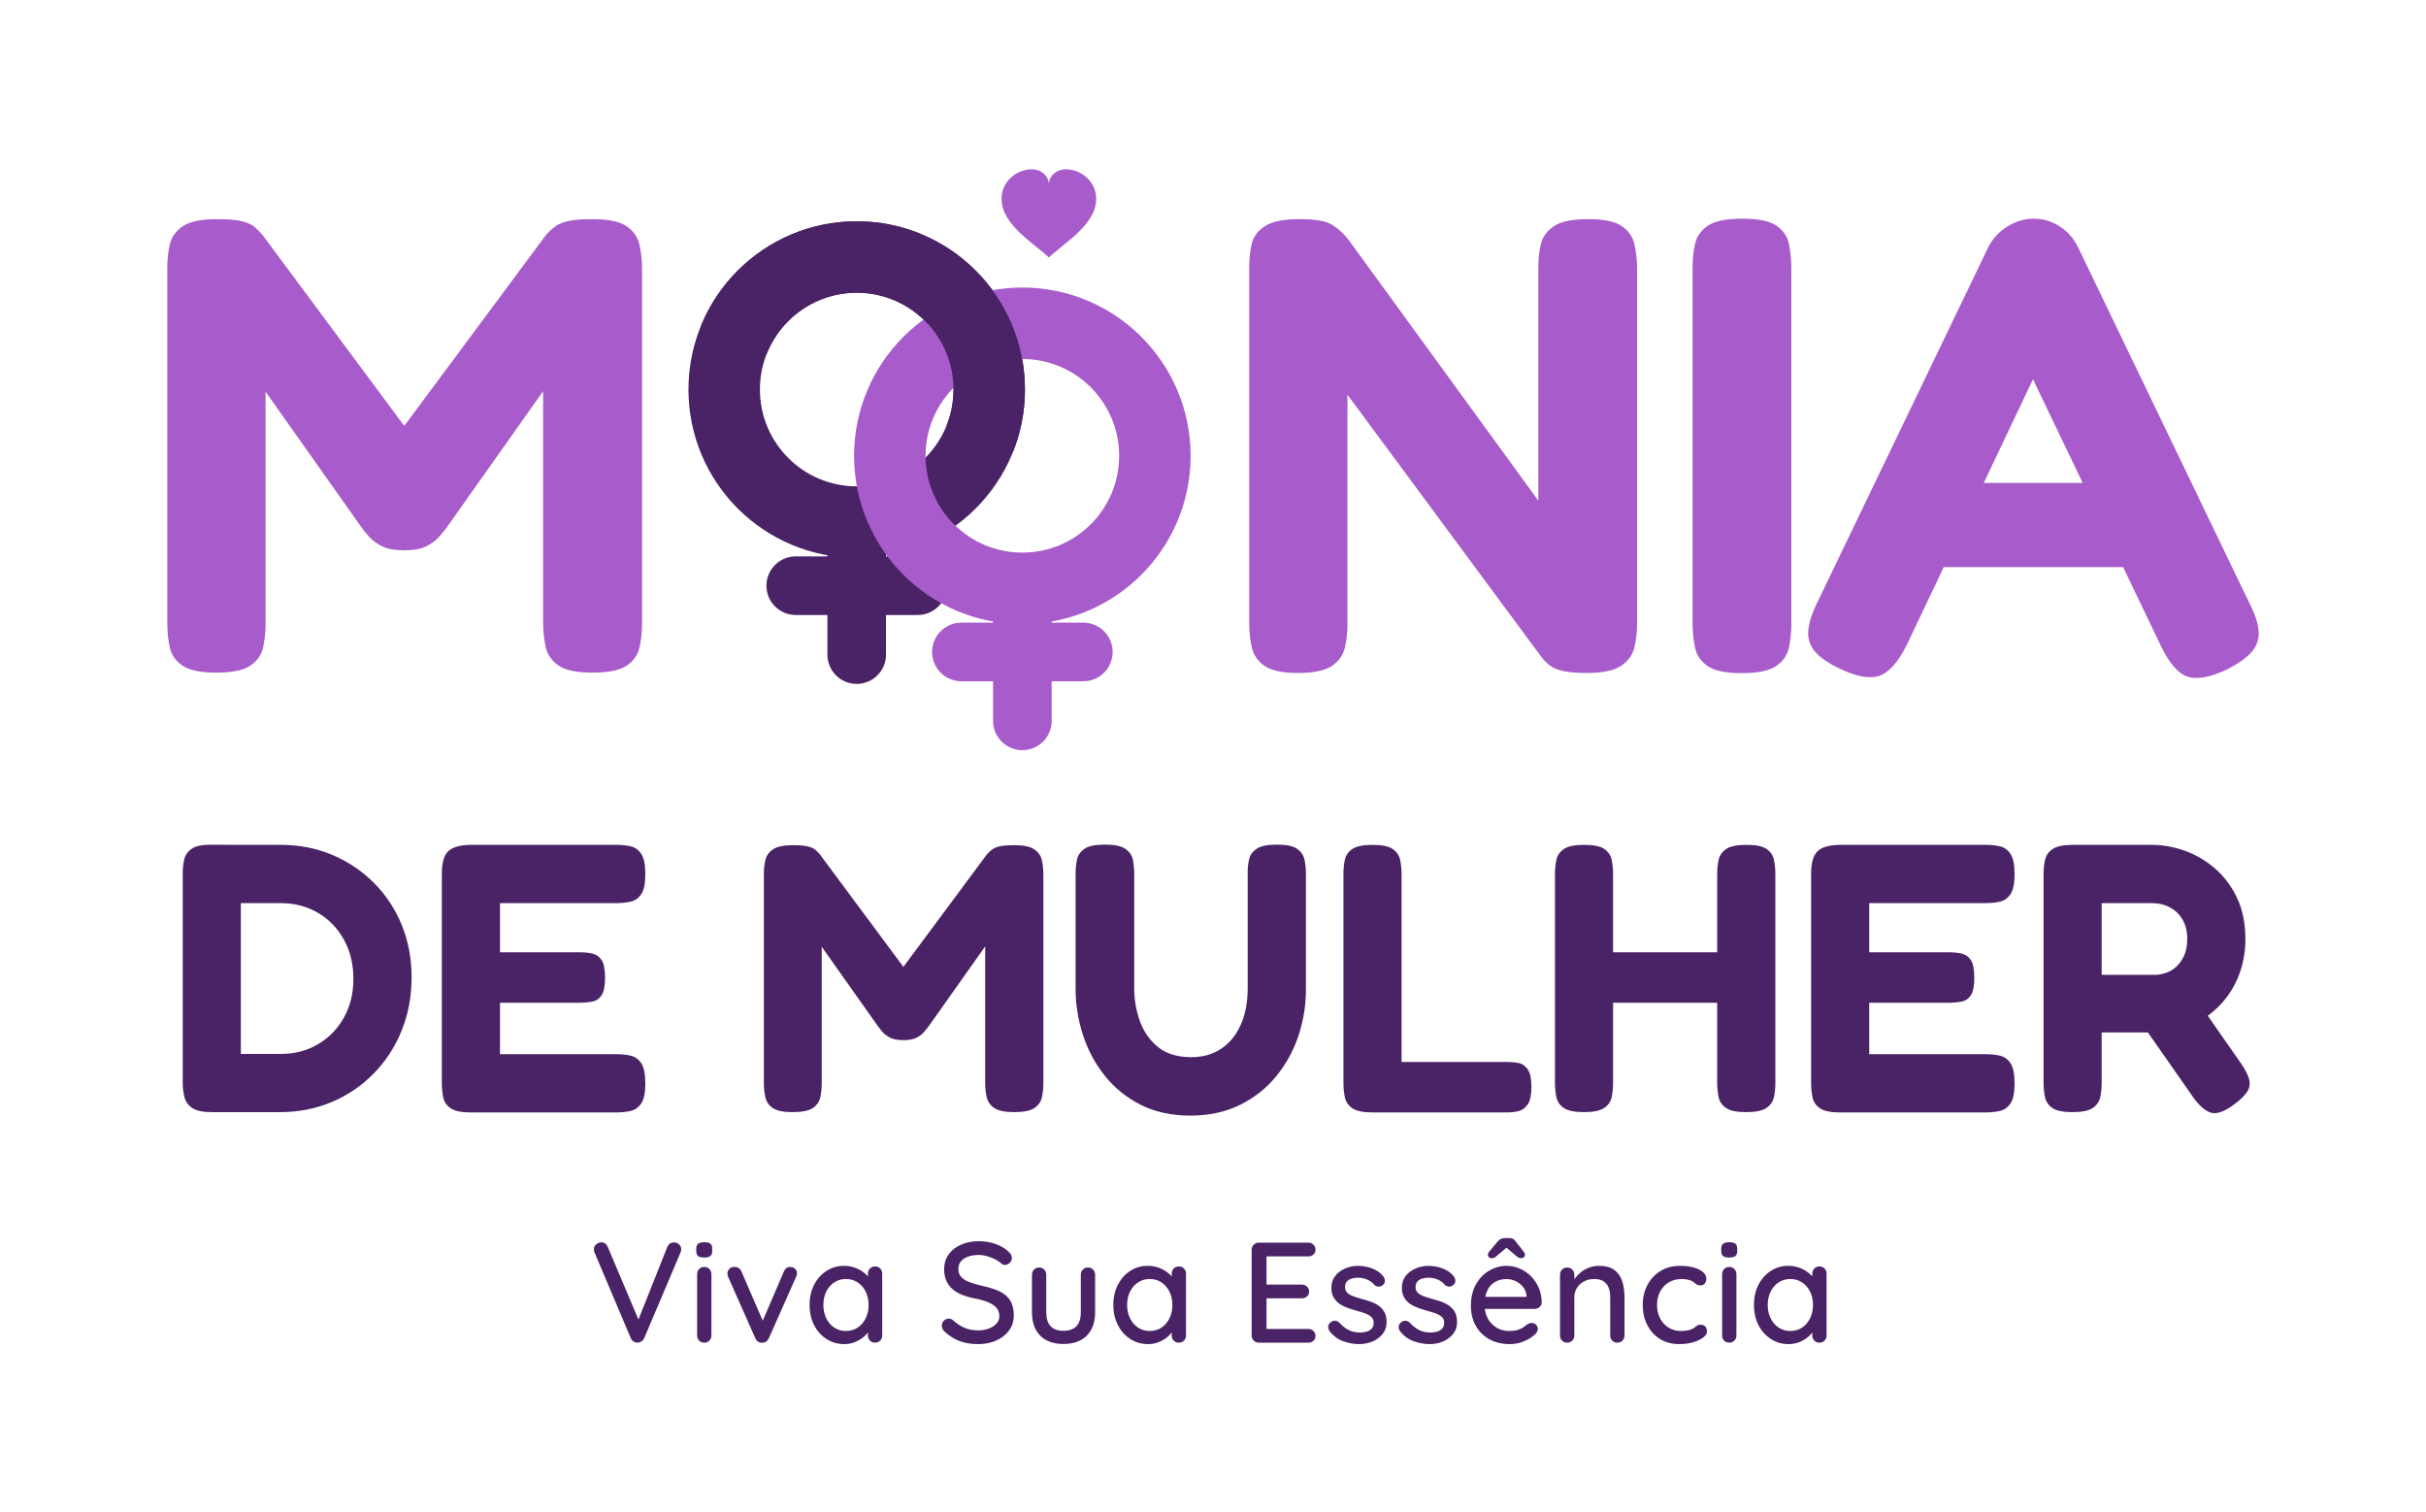
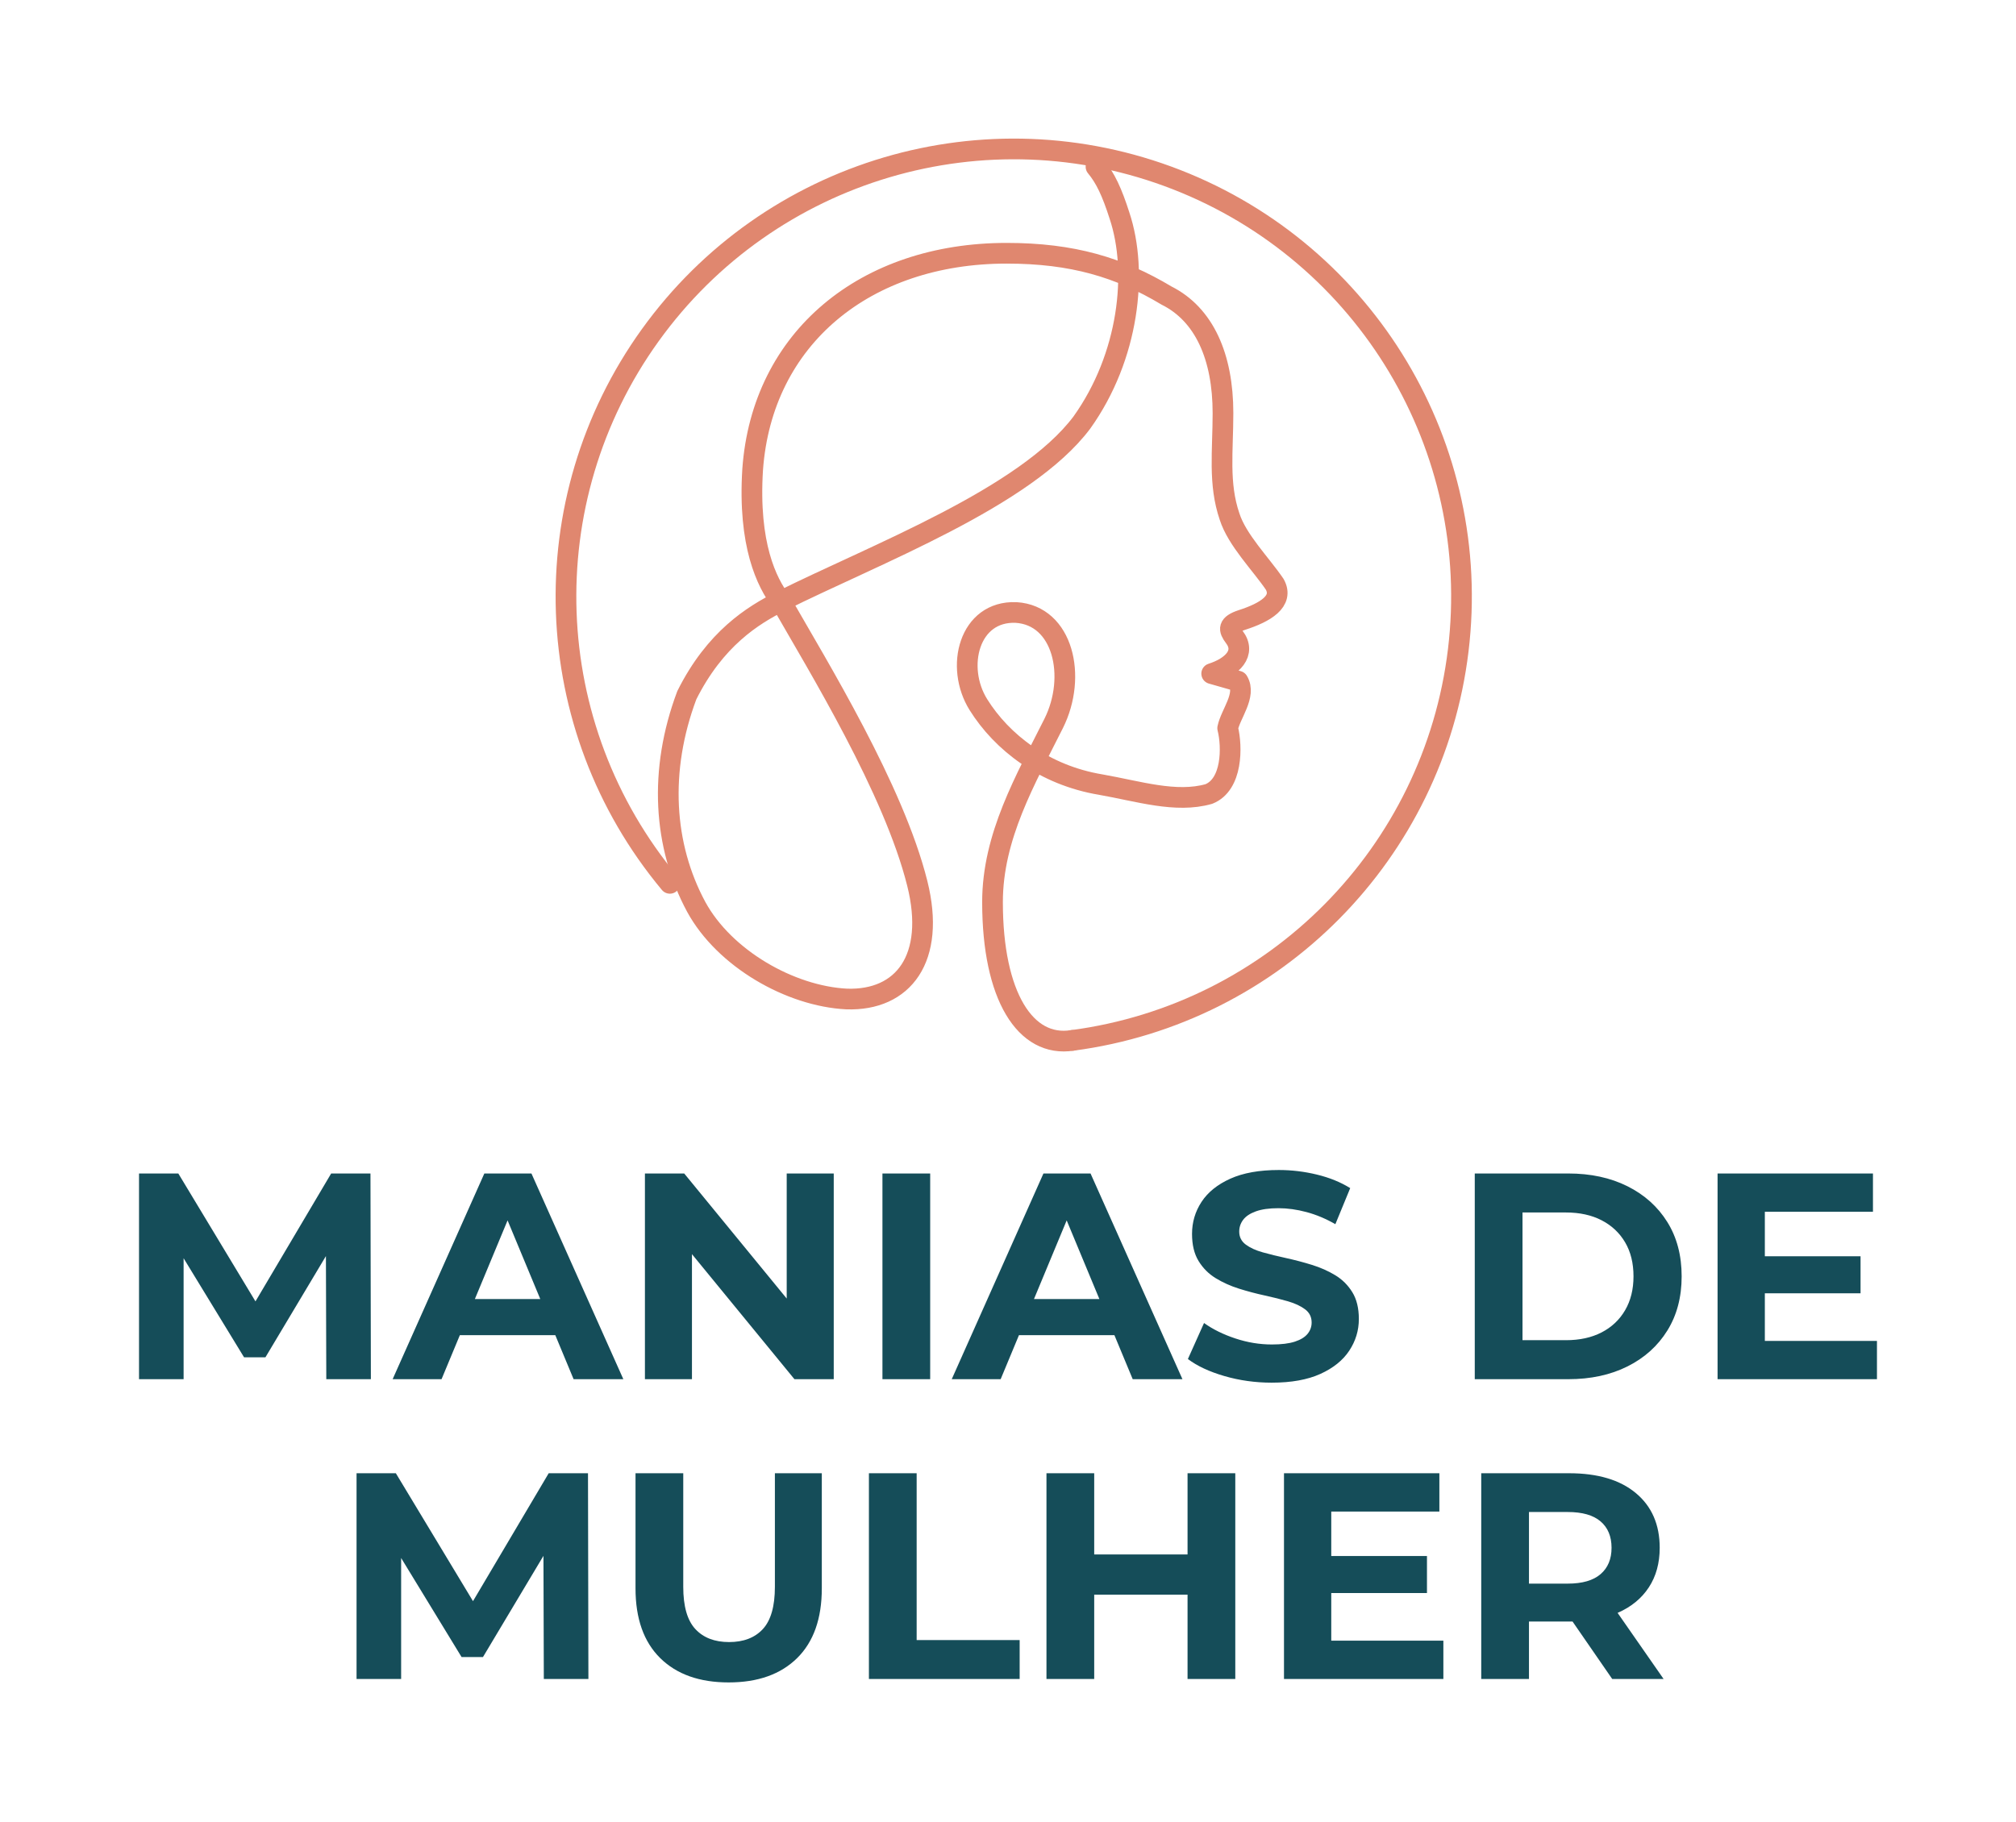
- <svg xmlns="http://www.w3.org/2000/svg" width="1000" height="622.96" viewBox="-32.37 -153.99 560.18 348.97">
-   <path fill="#A85BCB" d="M17.47 1.31Q12.19 1.31 9.81 -0.28Q7.42 -1.88 6.84 -4.5Q6.26 -7.12 6.26 -10.2V-92.17Q6.26 -95.02 6.84 -97.56Q7.42 -100.09 9.82 -101.74Q12.22 -103.39 17.77 -103.39Q21.64 -103.39 23.53 -102.9Q25.43 -102.41 26.36 -101.62Q27.3 -100.84 28.27 -99.71L62.06 -54.19H59.89L93.71 -99.75Q94.99 -101.17 96.15 -101.92Q97.31 -102.67 99.22 -103.03Q101.14 -103.39 104.51 -103.39Q109.95 -103.39 112.33 -101.74Q114.71 -100.09 115.29 -97.46Q115.88 -94.84 115.88 -91.88V-9.9Q115.88 -7.09 115.29 -4.48Q114.71 -1.88 112.31 -0.28Q109.91 1.31 104.36 1.31Q98.96 1.31 96.58 -0.34Q94.2 -1.99 93.62 -4.67Q93.04 -7.35 93.04 -10.2V-63.67L70.65 -32.02Q70.09 -31.31 69.04 -30.07Q67.99 -28.84 66.11 -27.88Q64.24 -26.93 60.97 -26.93Q57.71 -26.93 55.82 -27.88Q53.92 -28.84 52.89 -30.02Q51.86 -31.2 51.19 -32.1L28.95 -63.56V-9.9Q28.95 -7.09 28.37 -4.48Q27.79 -1.88 25.41 -0.28Q23.02 1.31 17.47 1.31Z" />
-   <circle cx="165.45" cy="-64.05" r="30.6" fill="none" stroke="#4A2366" stroke-width="16.5" />
-   <path d="M165.45,-33.45 V-2.85 M151.37,-18.76 H179.53" stroke="#4A2366" stroke-width="13.53" stroke-linecap="round" fill="none" />
-   <circle cx="203.7" cy="-48.75" r="30.6" fill="none" stroke="#A85BCB" stroke-width="16.5" />
-   <path d="M203.7,-18.15 V12.45 M189.62,-3.46 H217.78" stroke="#A85BCB" stroke-width="13.53" stroke-linecap="round" fill="none" />
-   <defs>
-     <clipPath id="c12">
-       <polygon points="51.8,-109.51 317.35,-3.29 362.8,-116.94 97.26,-223.15" />
-     </clipPath>
-   </defs>
-   <circle cx="165.45" cy="-64.05" r="30.6" fill="none" stroke="#4A2366" stroke-width="16.5" clip-path="url(#c12)" />
-   <path fill="#A85BCB" transform="translate(209.82,-104.43) scale(10.4)" d="M0,0.95 C-0.35,0.62 -1.05,0.22 -1.05,-0.35 C-1.05,-0.8 -0.62,-1.05 -0.3,-1.0 C-0.12,-0.97 0,-0.82 0,-0.68 C0,-0.82 0.12,-0.97 0.3,-1.0 C0.62,-1.05 1.05,-0.8 1.05,-0.35 C1.05,0.22 0.35,0.62 0,0.95Z" />
-   <path fill="#A85BCB" d="M267.26 1.39Q261.97 1.39 259.61 -0.26Q257.25 -1.91 256.67 -4.54Q256.09 -7.16 256.09 -10.12V-92.51Q256.09 -95.33 256.69 -97.78Q257.29 -100.24 259.76 -101.81Q262.24 -103.39 267.67 -103.39Q273.19 -103.39 275.25 -102.09Q277.31 -100.8 279.04 -98.59L322.84 -38.4V-92.51Q322.84 -95.33 323.47 -97.78Q324.11 -100.24 326.51 -101.81Q328.91 -103.39 334.35 -103.39Q339.86 -103.39 342.19 -101.74Q344.51 -100.09 345.07 -97.46Q345.64 -94.84 345.64 -91.88V-9.97Q345.64 -7.12 345.02 -4.52Q344.4 -1.91 341.96 -0.26Q339.52 1.39 333.97 1.39Q329.77 1.39 327.51 0.66Q325.24 -0.07 323.59 -2.25L278.77 -62.85V-9.97Q278.77 -7.12 278.19 -4.52Q277.61 -1.91 275.21 -0.26Q272.81 1.39 267.26 1.39ZM369.79 1.43Q364.31 1.43 361.93 -0.21Q359.55 -1.84 359.01 -4.52Q358.46 -7.2 358.46 -10.09V-92.14Q358.46 -95.02 359.02 -97.63Q359.59 -100.24 361.97 -101.87Q364.35 -103.5 369.94 -103.5Q375.52 -103.5 377.85 -101.87Q380.18 -100.24 380.72 -97.63Q381.26 -95.02 381.26 -91.99V-9.94Q381.26 -7.05 380.7 -4.44Q380.14 -1.84 377.76 -0.21Q375.38 1.43 369.79 1.43ZM487.16 -14.47Q489.04 -10.76 489.17 -8.12Q489.3 -5.47 487.56 -3.47Q485.81 -1.46 481.95 0.53Q475.95 3.38 472.67 2.21Q469.39 1.05 466.54 -4.99L437.06 -66.41L407.85 -4.95Q404.89 0.9 401.61 2.04Q398.32 3.19 392.4 0.38Q388.54 -1.46 386.76 -3.51Q384.98 -5.55 385.16 -8.29Q385.35 -11.03 387.26 -14.89L426.71 -96.86Q428.21 -99.86 431.14 -101.68Q434.06 -103.5 437.21 -103.5Q439.46 -103.5 441.39 -102.69Q443.32 -101.89 444.94 -100.39Q446.55 -98.89 447.56 -96.71ZM411.86 -23.06 421.16 -42.49H453.15L462.41 -23.06Z" />
-   <path fill="#4A2366" d="M16.49 102.79Q13.44 102.79 12.04 101.85Q10.63 100.9 10.23 99.35Q9.82 97.8 9.82 96.02V47.68Q9.82 46.01 10.16 44.47Q10.5 42.94 11.91 41.97Q13.33 40.99 16.57 41.06L32.49 41.08Q38.85 41.08 44.34 43.39Q49.82 45.7 53.95 49.83Q58.08 53.96 60.38 59.54Q62.67 65.13 62.67 71.62Q62.67 78.29 60.37 83.97Q58.06 89.66 53.93 93.87Q49.8 98.09 44.27 100.44Q38.74 102.79 32.23 102.79ZM23.24 89.35H32.49Q37.28 89.35 41.08 87.1Q44.88 84.84 47.05 80.94Q49.23 77.03 49.23 71.99Q49.23 66.94 47.05 62.99Q44.88 59.03 41.07 56.78Q37.26 54.53 32.4 54.53H23.24ZM76.32 102.86Q73.1 102.86 71.69 101.9Q70.29 100.94 69.97 99.36Q69.65 97.78 69.65 96.08V47.77Q69.65 43.95 71.16 42.52Q72.68 41.08 76.58 41.08H109.97Q111.73 41.08 113.24 41.41Q114.74 41.75 115.69 43.15Q116.64 44.55 116.64 47.86Q116.64 51.09 115.68 52.49Q114.72 53.89 113.18 54.21Q111.65 54.53 109.88 54.53H83.08V65.88H101.31Q103.08 65.88 104.42 66.18Q105.75 66.47 106.55 67.68Q107.34 68.88 107.34 71.8Q107.34 74.56 106.55 75.79Q105.75 77.03 104.34 77.28Q102.93 77.54 101.14 77.54H83.08V89.41H109.97Q111.73 89.41 113.24 89.75Q114.74 90.08 115.69 91.48Q116.64 92.88 116.64 96.17Q116.64 99.39 115.68 100.8Q114.72 102.2 113.18 102.53Q111.65 102.86 109.88 102.86ZM150.62 102.79Q147.5 102.79 146.1 101.86Q144.7 100.92 144.36 99.37Q144.01 97.83 144.01 96.02V47.75Q144.01 46.07 144.36 44.58Q144.7 43.09 146.11 42.12Q147.52 41.15 150.79 41.15Q153.07 41.15 154.18 41.44Q155.3 41.72 155.85 42.19Q156.4 42.65 156.97 43.31L176.87 70.12H175.59L195.5 43.29Q196.25 42.45 196.94 42.01Q197.62 41.57 198.75 41.36Q199.87 41.15 201.86 41.15Q205.06 41.15 206.47 42.12Q207.87 43.09 208.21 44.64Q208.55 46.18 208.55 47.93V96.19Q208.55 97.85 208.21 99.38Q207.87 100.92 206.45 101.86Q205.04 102.79 201.77 102.79Q198.59 102.79 197.19 101.82Q195.79 100.85 195.45 99.27Q195.11 97.69 195.11 96.02V64.53L181.92 83.17Q181.59 83.59 180.97 84.31Q180.36 85.04 179.25 85.61Q178.15 86.17 176.23 86.17Q174.31 86.17 173.19 85.61Q172.08 85.04 171.47 84.35Q170.86 83.65 170.47 83.12L157.37 64.6V96.19Q157.37 97.85 157.03 99.38Q156.69 100.92 155.29 101.86Q153.88 102.79 150.62 102.79ZM242.44 103.59Q236 103.59 231.06 101.11Q226.13 98.62 222.76 94.42Q219.39 90.21 217.69 84.97Q215.99 79.72 215.99 74.2V47.77Q215.99 46.01 216.32 44.47Q216.65 42.94 218.06 41.98Q219.46 41.02 222.75 41.02Q226.06 41.02 227.46 41.98Q228.86 42.94 229.2 44.47Q229.53 46.01 229.53 47.86V74.2Q229.53 78.11 230.82 81.74Q232.11 85.37 235 87.74Q237.89 90.1 242.71 90.1Q246.73 90.1 249.64 88.13Q252.56 86.17 254.15 82.57Q255.73 78.97 255.73 74.11V47.31Q255.73 45.65 256.1 44.25Q256.46 42.85 257.88 41.93Q259.29 41.02 262.51 41.02Q265.8 41.02 267.17 42.01Q268.54 43 268.86 44.54Q269.18 46.07 269.18 47.86V74.38Q269.18 79.96 267.45 85.16Q265.71 90.36 262.3 94.53Q258.89 98.69 253.91 101.14Q248.93 103.59 242.44 103.59ZM284.57 102.86Q281.32 102.86 279.91 101.9Q278.5 100.94 278.17 99.37Q277.84 97.8 277.84 96.1V47.8Q277.84 46.07 278.16 44.54Q278.48 43 279.88 42.04Q281.28 41.08 284.57 41.08Q287.86 41.08 289.23 42.04Q290.6 43 290.93 44.54Q291.26 46.07 291.26 47.84V91.2H315.48Q316.98 91.2 318.29 91.46Q319.59 91.71 320.42 92.95Q321.24 94.18 321.24 97.01Q321.24 99.77 320.39 101.02Q319.54 102.26 318.25 102.56Q316.96 102.86 315.46 102.86ZM370.81 102.79Q367.59 102.79 366.19 101.83Q364.78 100.87 364.46 99.29Q364.14 97.72 364.14 96.02V47.77Q364.14 46.07 364.47 44.54Q364.81 43 366.21 42.04Q367.61 41.08 370.9 41.08Q374.19 41.08 375.56 42.04Q376.93 43 377.25 44.54Q377.57 46.07 377.57 47.86V96.1Q377.57 97.8 377.24 99.34Q376.91 100.87 375.5 101.83Q374.1 102.79 370.81 102.79ZM333.34 102.79Q330.12 102.79 328.72 101.83Q327.32 100.87 327 99.29Q326.68 97.72 326.68 96.02V47.77Q326.68 46.07 327.01 44.54Q327.34 43 328.74 42.04Q330.14 41.08 333.43 41.08Q336.72 41.08 338.09 42.04Q339.46 43 339.78 44.54Q340.1 46.07 340.1 47.86V96.1Q340.1 97.8 339.77 99.34Q339.44 100.87 338.04 101.83Q336.63 102.79 333.34 102.79ZM337.96 77.54V65.88H365.56L365.53 77.54ZM392.49 102.86Q389.27 102.86 387.87 101.9Q386.47 100.94 386.15 99.36Q385.83 97.78 385.83 96.08V47.77Q385.83 43.95 387.34 42.52Q388.85 41.08 392.76 41.08H426.14Q427.91 41.08 429.41 41.41Q430.91 41.75 431.86 43.15Q432.81 44.55 432.81 47.86Q432.81 51.09 431.85 52.49Q430.89 53.89 429.35 54.21Q427.82 54.53 426.05 54.53H399.25V65.88H417.49Q419.25 65.88 420.59 66.18Q421.92 66.47 422.72 67.68Q423.51 68.88 423.51 71.8Q423.51 74.56 422.72 75.79Q421.92 77.03 420.51 77.28Q419.1 77.54 417.31 77.54H399.25V89.41H426.14Q427.91 89.41 429.41 89.75Q430.91 90.08 431.86 91.48Q432.81 92.88 432.81 96.17Q432.81 99.39 431.85 100.8Q430.89 102.2 429.35 102.53Q427.82 102.86 426.05 102.86ZM446.17 102.79Q442.94 102.79 441.54 101.83Q440.14 100.87 439.82 99.29Q439.5 97.72 439.5 96.02V47.75Q439.5 46.07 439.84 44.55Q440.18 43.03 441.59 42.05Q442.99 41.08 446.26 41.08H464.58Q468.27 41.08 472.06 42.42Q475.84 43.75 479.02 46.47Q482.2 49.19 484.15 53.26Q486.11 57.33 486.11 62.88Q486.11 66.61 484.99 70.07Q483.88 73.54 481.66 76.42Q479.44 79.3 476.2 81.39Q472.95 83.48 468.67 84.4H452.92V96.1Q452.92 97.8 452.59 99.34Q452.26 100.87 450.86 101.83Q449.46 102.79 446.17 102.79ZM483.46 101.05Q480.19 103.46 478.24 102.94Q476.28 102.42 474.14 99.48L458.6 77.23L473.74 75.26L485.12 91.58Q486.59 93.74 486.98 95.24Q487.37 96.74 486.53 98.07Q485.69 99.39 483.46 101.05ZM452.92 71.09H465.24Q466.44 71.09 467.76 70.64Q469.09 70.18 470.18 69.18Q471.27 68.17 471.98 66.61Q472.68 65.04 472.68 62.79Q472.68 60.27 471.64 58.42Q470.59 56.56 468.73 55.55Q466.88 54.53 464.41 54.53H452.92Z" />
-   <path fill="#4A2366" d="M123.23 132.87Q123.93 132.87 124.43 133.32Q124.93 133.77 124.93 134.46Q124.93 134.81 124.76 135.21L116.39 154.95Q116.14 155.49 115.69 155.76Q115.24 156.02 114.77 156.02Q114.33 156 113.91 155.73Q113.49 155.47 113.28 154.97L104.92 135.21Q104.84 135.04 104.81 134.86Q104.77 134.67 104.77 134.49Q104.77 133.71 105.34 133.28Q105.91 132.85 106.44 132.85Q107.5 132.85 107.98 133.94L115.55 151.86L114.58 151.87L121.71 133.92Q122.19 132.87 123.23 132.87ZM131.9 154.35Q131.9 155.06 131.43 155.54Q130.96 156.02 130.25 156.02Q129.53 156.02 129.06 155.54Q128.6 155.06 128.6 154.35V140.21Q128.6 139.5 129.07 139.01Q129.54 138.53 130.25 138.53Q130.96 138.53 131.43 139.01Q131.9 139.5 131.9 140.21ZM130.22 136.36Q129.25 136.36 128.82 136.02Q128.4 135.67 128.4 134.86V134.32Q128.4 133.49 128.86 133.16Q129.33 132.82 130.25 132.82Q131.24 132.82 131.66 133.17Q132.09 133.52 132.09 134.32V134.86Q132.09 135.69 131.64 136.03Q131.19 136.36 130.22 136.36ZM137.22 138.52Q137.73 138.52 138.18 138.78Q138.62 139.04 138.83 139.56L144 151.53L143.37 151.84L148.63 139.59Q149.09 138.49 150.12 138.54Q150.78 138.54 151.22 138.96Q151.66 139.37 151.66 140.01Q151.66 140.22 151.59 140.44Q151.52 140.66 151.44 140.85L145.17 154.97Q144.73 155.97 143.75 156.02Q143.23 156.1 142.75 155.82Q142.27 155.54 142.03 154.97L135.78 140.86Q135.72 140.72 135.66 140.5Q135.59 140.28 135.59 139.99Q135.59 139.48 136.03 139Q136.46 138.52 137.22 138.52ZM169.69 138.42Q170.41 138.42 170.88 138.89Q171.34 139.36 171.34 140.09V154.35Q171.34 155.06 170.87 155.54Q170.4 156.02 169.69 156.02Q168.97 156.02 168.51 155.54Q168.04 155.06 168.04 154.35V151.96L168.72 152.08Q168.72 152.66 168.24 153.39Q167.76 154.12 166.94 154.79Q166.11 155.46 164.99 155.91Q163.88 156.35 162.57 156.35Q160.31 156.35 158.49 155.18Q156.67 154.02 155.62 151.98Q154.57 149.93 154.57 147.31Q154.57 144.65 155.63 142.62Q156.68 140.59 158.48 139.44Q160.27 138.28 162.47 138.28Q163.89 138.28 165.1 138.73Q166.3 139.18 167.19 139.91Q168.08 140.64 168.57 141.45Q169.06 142.27 169.06 142.98L168.04 143.09V140.09Q168.04 139.38 168.51 138.9Q168.97 138.42 169.69 138.42ZM162.96 153.32Q164.51 153.32 165.69 152.53Q166.87 151.74 167.53 150.37Q168.2 149.01 168.2 147.31Q168.2 145.61 167.53 144.25Q166.87 142.9 165.69 142.11Q164.51 141.32 162.96 141.32Q161.44 141.32 160.26 142.1Q159.08 142.88 158.41 144.23Q157.75 145.59 157.75 147.31Q157.75 149.01 158.41 150.37Q159.07 151.74 160.25 152.53Q161.43 153.32 162.96 153.32ZM193.58 156.35Q191.2 156.36 189.35 155.7Q187.5 155.05 185.81 153.53Q185.48 153.24 185.29 152.87Q185.1 152.49 185.1 152.09Q185.1 151.46 185.56 150.96Q186.03 150.47 186.71 150.47Q187.26 150.47 187.69 150.84Q188.97 151.99 190.33 152.58Q191.7 153.18 193.54 153.18Q194.88 153.18 195.98 152.75Q197.07 152.33 197.73 151.6Q198.39 150.87 198.39 149.91Q198.39 148.75 197.72 147.97Q197.05 147.19 195.78 146.67Q194.52 146.15 192.72 145.81Q191.08 145.49 189.77 144.96Q188.45 144.43 187.53 143.62Q186.61 142.81 186.13 141.69Q185.64 140.57 185.64 139.11Q185.64 137.1 186.69 135.63Q187.74 134.17 189.56 133.38Q191.37 132.59 193.64 132.59Q195.72 132.59 197.54 133.24Q199.36 133.9 200.48 134.98Q201.28 135.66 201.28 136.46Q201.28 137.06 200.8 137.57Q200.32 138.07 199.67 138.07Q199.24 138.07 198.9 137.8Q198.35 137.25 197.48 136.8Q196.6 136.35 195.59 136.06Q194.58 135.77 193.64 135.77Q192.17 135.77 191.11 136.17Q190.05 136.58 189.48 137.29Q188.92 138 188.92 138.98Q188.92 140.1 189.57 140.83Q190.22 141.55 191.37 142Q192.53 142.44 194.02 142.8Q195.82 143.18 197.26 143.68Q198.69 144.17 199.69 144.95Q200.68 145.72 201.2 146.88Q201.72 148.05 201.72 149.75Q201.72 151.74 200.61 153.22Q199.5 154.71 197.66 155.53Q195.81 156.34 193.58 156.35ZM218.85 138.66Q219.57 138.66 220.04 139.15Q220.5 139.63 220.5 140.34V149.03Q220.5 152.45 218.59 154.38Q216.68 156.32 213.19 156.32Q209.71 156.32 207.81 154.38Q205.92 152.45 205.92 149.03V140.34Q205.92 139.63 206.39 139.15Q206.86 138.66 207.57 138.66Q208.28 138.66 208.75 139.15Q209.22 139.63 209.22 140.34V149.03Q209.22 151.16 210.23 152.22Q211.25 153.28 213.19 153.28Q215.16 153.28 216.18 152.22Q217.2 151.16 217.2 149.03V140.34Q217.2 139.63 217.67 139.15Q218.13 138.66 218.85 138.66ZM239.84 138.42Q240.55 138.42 241.02 138.89Q241.49 139.36 241.49 140.09V154.35Q241.49 155.06 241.02 155.54Q240.55 156.02 239.84 156.02Q239.12 156.02 238.65 155.54Q238.19 155.06 238.19 154.35V151.96L238.86 152.08Q238.86 152.66 238.38 153.39Q237.91 154.12 237.08 154.79Q236.26 155.46 235.14 155.91Q234.02 156.35 232.72 156.35Q230.46 156.35 228.64 155.18Q226.82 154.02 225.77 151.98Q224.71 149.93 224.71 147.31Q224.71 144.65 225.77 142.62Q226.83 140.59 228.62 139.44Q230.41 138.28 232.62 138.28Q234.04 138.28 235.24 138.73Q236.45 139.18 237.34 139.91Q238.23 140.64 238.72 141.45Q239.21 142.27 239.21 142.98L238.19 143.09V140.09Q238.19 139.38 238.65 138.9Q239.12 138.42 239.84 138.42ZM233.1 153.32Q234.66 153.32 235.84 152.53Q237.01 151.74 237.68 150.37Q238.34 149.01 238.34 147.31Q238.34 145.61 237.68 144.25Q237.01 142.9 235.84 142.11Q234.66 141.32 233.1 141.32Q231.59 141.32 230.41 142.1Q229.23 142.88 228.56 144.23Q227.89 145.59 227.89 147.31Q227.89 149.01 228.55 150.37Q229.22 151.74 230.4 152.53Q231.58 153.32 233.1 153.32ZM258.32 132.92H269.72Q270.43 132.92 270.91 133.38Q271.39 133.84 271.39 134.55Q271.39 135.24 270.91 135.67Q270.43 136.1 269.72 136.1H259.78L260.08 135.54V142.92L259.79 142.61H268.23Q268.94 142.61 269.43 143.07Q269.91 143.52 269.91 144.23Q269.91 144.93 269.43 145.35Q268.94 145.78 268.23 145.78H259.88L260.08 145.49V153.11L259.85 152.85H269.72Q270.43 152.85 270.91 153.33Q271.39 153.81 271.39 154.45Q271.39 155.14 270.91 155.58Q270.43 156.02 269.72 156.02H258.32Q257.61 156.02 257.13 155.54Q256.64 155.06 256.64 154.35V134.6Q256.64 133.89 257.13 133.4Q257.61 132.92 258.32 132.92ZM274.6 153.31Q274.3 152.86 274.32 152.26Q274.35 151.65 275.03 151.21Q275.47 150.92 275.98 150.96Q276.5 151.01 276.97 151.48Q277.9 152.51 279.03 153.09Q280.15 153.68 281.79 153.68Q282.44 153.65 283.14 153.48Q283.83 153.3 284.33 152.81Q284.82 152.32 284.82 151.41Q284.82 150.58 284.29 150.09Q283.77 149.6 282.91 149.28Q282.06 148.96 281.04 148.7Q279.99 148.4 278.92 148.03Q277.86 147.66 276.99 147.09Q276.13 146.51 275.59 145.59Q275.05 144.68 275.05 143.32Q275.05 141.76 275.92 140.64Q276.79 139.51 278.2 138.9Q279.62 138.28 281.24 138.28Q282.21 138.28 283.27 138.52Q284.34 138.75 285.33 139.28Q286.32 139.81 287.02 140.69Q287.36 141.11 287.41 141.7Q287.45 142.29 286.88 142.77Q286.46 143.1 285.9 143.07Q285.35 143.03 284.99 142.68Q284.35 141.9 283.36 141.46Q282.37 141.02 281.13 141.02Q280.49 141.02 279.82 141.2Q279.15 141.38 278.68 141.84Q278.21 142.3 278.21 143.19Q278.23 144.02 278.76 144.52Q279.29 145.02 280.19 145.33Q281.09 145.65 282.15 145.94Q283.16 146.2 284.17 146.56Q285.17 146.92 285.99 147.5Q286.81 148.08 287.31 148.98Q287.81 149.88 287.81 151.27Q287.81 152.88 286.88 154.02Q285.95 155.16 284.51 155.76Q283.07 156.35 281.49 156.35Q279.6 156.35 277.74 155.67Q275.89 154.99 274.6 153.31ZM290.87 153.31Q290.57 152.86 290.6 152.26Q290.63 151.65 291.3 151.21Q291.74 150.92 292.26 150.96Q292.77 151.01 293.24 151.48Q294.17 152.51 295.3 153.09Q296.43 153.68 298.07 153.68Q298.71 153.65 299.41 153.48Q300.11 153.3 300.6 152.81Q301.1 152.32 301.1 151.41Q301.1 150.58 300.57 150.09Q300.04 149.6 299.19 149.28Q298.33 148.96 297.32 148.7Q296.26 148.4 295.2 148.03Q294.13 147.66 293.27 147.09Q292.4 146.51 291.86 145.59Q291.33 144.68 291.33 143.32Q291.33 141.76 292.19 140.64Q293.06 139.51 294.48 138.9Q295.89 138.28 297.52 138.28Q298.48 138.28 299.55 138.52Q300.61 138.75 301.6 139.28Q302.59 139.81 303.3 140.69Q303.64 141.11 303.68 141.7Q303.73 142.29 303.15 142.77Q302.73 143.1 302.18 143.07Q301.62 143.03 301.26 142.68Q300.63 141.9 299.64 141.46Q298.65 141.02 297.41 141.02Q296.76 141.02 296.1 141.2Q295.43 141.38 294.96 141.84Q294.49 142.3 294.49 143.19Q294.5 144.02 295.04 144.52Q295.57 145.02 296.47 145.33Q297.37 145.65 298.42 145.94Q299.44 146.2 300.44 146.56Q301.44 146.92 302.26 147.5Q303.08 148.08 303.58 148.98Q304.08 149.88 304.08 151.27Q304.08 152.88 303.15 154.02Q302.23 155.16 300.79 155.76Q299.35 156.35 297.76 156.35Q295.87 156.35 294.02 155.67Q292.16 154.99 290.87 153.31ZM316.24 156.35Q313.52 156.35 311.5 155.21Q309.47 154.07 308.37 152.07Q307.27 150.08 307.27 147.52Q307.27 144.6 308.44 142.55Q309.62 140.49 311.5 139.39Q313.39 138.28 315.5 138.28Q317.11 138.28 318.56 138.92Q320.02 139.55 321.14 140.68Q322.27 141.82 322.94 143.36Q323.61 144.9 323.62 146.72Q323.6 147.38 323.1 147.81Q322.61 148.23 321.95 148.23H309.13L308.34 145.45H320.74L320.12 146.01V145.2Q320.03 144.04 319.33 143.18Q318.64 142.31 317.63 141.82Q316.62 141.34 315.5 141.34Q314.51 141.34 313.59 141.65Q312.68 141.96 311.97 142.65Q311.27 143.35 310.86 144.49Q310.44 145.63 310.44 147.3Q310.44 149.14 311.2 150.49Q311.96 151.84 313.24 152.58Q314.52 153.32 316.09 153.32Q317.29 153.32 318.08 153.07Q318.87 152.83 319.4 152.46Q319.94 152.09 320.33 151.76Q320.84 151.47 321.31 151.47Q321.92 151.47 322.32 151.88Q322.72 152.3 322.72 152.85Q322.72 153.58 321.99 154.17Q321.09 155.04 319.53 155.7Q317.96 156.35 316.24 156.35ZM316.06 133.63 313.41 135.84Q313.05 136.15 312.8 136.33Q312.55 136.52 312.04 136.52Q311.68 136.52 311.44 136.3Q311.2 136.08 311.2 135.8Q311.2 135.58 311.26 135.39Q311.32 135.21 311.55 134.93L313.43 132.69Q314.06 131.87 315.13 131.87H316.11Q316.67 131.87 317 132.04Q317.34 132.21 317.64 132.69L319.4 134.93Q319.62 135.2 319.68 135.38Q319.75 135.57 319.75 135.79Q319.75 136.07 319.52 136.29Q319.29 136.51 318.9 136.51Q318.4 136.51 318.16 136.32Q317.92 136.14 317.54 135.83L314.71 133.42ZM336.8 138.28Q339.16 138.28 340.43 139.26Q341.71 140.23 342.22 141.86Q342.74 143.49 342.74 145.49V154.35Q342.74 155.06 342.27 155.54Q341.8 156.02 341.09 156.02Q340.37 156.02 339.9 155.54Q339.44 155.06 339.44 154.35V145.52Q339.44 144.35 339.11 143.4Q338.78 142.46 337.97 141.89Q337.17 141.32 335.73 141.32Q334.38 141.32 333.35 141.89Q332.32 142.46 331.74 143.4Q331.15 144.35 331.15 145.52V154.35Q331.15 155.06 330.68 155.54Q330.21 156.02 329.5 156.02Q328.78 156.02 328.32 155.54Q327.85 155.06 327.85 154.35V140.34Q327.85 139.63 328.32 139.15Q328.79 138.66 329.5 138.66Q330.22 138.66 330.69 139.15Q331.15 139.63 331.15 140.34V142.21L330.58 142.53Q330.8 141.82 331.38 141.06Q331.95 140.31 332.78 139.67Q333.6 139.04 334.63 138.66Q335.66 138.28 336.8 138.28ZM355.54 138.28Q357.32 138.28 358.7 138.66Q360.07 139.04 360.86 139.71Q361.64 140.38 361.64 141.27Q361.64 141.82 361.3 142.31Q360.96 142.8 360.32 142.8Q359.83 142.8 359.52 142.64Q359.21 142.48 358.95 142.23Q358.7 141.99 358.3 141.78Q357.94 141.58 357.22 141.45Q356.5 141.32 355.95 141.32Q354.21 141.32 352.93 142.11Q351.66 142.9 350.95 144.25Q350.25 145.59 350.25 147.33Q350.25 149.04 350.95 150.39Q351.65 151.74 352.9 152.53Q354.14 153.32 355.78 153.32Q356.77 153.32 357.41 153.17Q358.04 153.03 358.48 152.8Q359 152.5 359.34 152.19Q359.68 151.87 360.31 151.87Q361.02 151.87 361.41 152.32Q361.79 152.77 361.79 153.43Q361.79 154.15 360.92 154.82Q360.04 155.49 358.59 155.92Q357.14 156.35 355.38 156.35Q352.82 156.35 350.92 155.16Q349.03 153.98 347.99 151.93Q346.95 149.88 346.95 147.33Q346.95 144.72 348.04 142.68Q349.13 140.64 351.06 139.46Q353 138.28 355.54 138.28ZM368.58 154.35Q368.58 155.06 368.11 155.54Q367.64 156.02 366.93 156.02Q366.21 156.02 365.74 155.54Q365.28 155.06 365.28 154.35V140.21Q365.28 139.5 365.75 139.01Q366.22 138.53 366.93 138.53Q367.64 138.53 368.11 139.01Q368.58 139.5 368.58 140.21ZM366.9 136.36Q365.93 136.36 365.5 136.02Q365.08 135.67 365.08 134.86V134.32Q365.08 133.49 365.54 133.16Q366.01 132.82 366.93 132.82Q367.92 132.82 368.34 133.17Q368.77 133.52 368.77 134.32V134.86Q368.77 135.69 368.32 136.03Q367.87 136.36 366.9 136.36ZM387.75 138.42Q388.47 138.42 388.94 138.89Q389.4 139.36 389.4 140.09V154.35Q389.4 155.06 388.93 155.54Q388.46 156.02 387.75 156.02Q387.04 156.02 386.57 155.54Q386.1 155.06 386.1 154.35V151.96L386.78 152.08Q386.78 152.66 386.3 153.39Q385.82 154.12 385 154.79Q384.17 155.46 383.06 155.91Q381.94 156.35 380.63 156.35Q378.37 156.35 376.56 155.18Q374.74 154.02 373.68 151.98Q372.63 149.93 372.63 147.31Q372.63 144.65 373.69 142.62Q374.74 140.59 376.54 139.44Q378.33 138.28 380.54 138.28Q381.95 138.28 383.16 138.73Q384.36 139.18 385.25 139.91Q386.15 140.64 386.64 141.45Q387.13 142.27 387.13 142.98L386.1 143.09V140.09Q386.1 139.38 386.57 138.9Q387.04 138.42 387.75 138.42ZM381.02 153.32Q382.57 153.32 383.75 152.53Q384.93 151.74 385.6 150.37Q386.26 149.01 386.26 147.31Q386.26 145.61 385.6 144.25Q384.93 142.9 383.75 142.11Q382.57 141.32 381.02 141.32Q379.5 141.32 378.32 142.1Q377.14 142.88 376.48 144.23Q375.81 145.59 375.81 147.31Q375.81 149.01 376.47 150.37Q377.14 151.74 378.32 152.53Q379.5 153.32 381.02 153.32Z" />
+ <svg xmlns="http://www.w3.org/2000/svg" width="1000" height="903.71" viewBox="-58.5 -70.95 1028.72 929.66">
+   <g transform="translate(157.56,-42.49) scale(0.48)" fill="none" stroke="#E0876F" stroke-width="22" stroke-linecap="round" stroke-linejoin="round">
+     <path d="M262,880 A476,476 0 1 1 690,1047" />
+     <path d="M690,1047 C640,1055 605,1000 605,900 C605,830 640,770 670,710 C695,660 680,595 630,592 C580,590 565,650 590,690 C615,730 660,765 720,775 C760,782 800,795 835,785 C860,775 860,735 855,715 C858,700 875,680 866,665 L838,657 C860,650 875,635 862,618 C856,610 855,605 870,600 C895,592 915,580 905,562 C890,540 865,515 857,490 C845,455 850,420 850,380 C850,320 830,275 790,255 C740,225 690,210 620,210 C470,210 360,300 350,440 C345,520 365,560 380,580 C420,650 500,780 525,880 C545,960 510,1005 450,1003 C390,1000 320,960 290,905 C255,840 250,760 280,680 C310,620 350,595 380,580 C480,530 640,470 700,390 C750,320 760,230 740,170 C732,145 725,130 715,118" />
+   </g>
+   <path fill="#154D59" d="M12.44 633V528H32.49L77.21 602.16H66.61L110.49 528H130.54L130.75 633H108L107.79 563.02H112.08L76.94 621.83H66.04L30.16 563.02H35.19V633ZM141.85 633 188.65 528H212.68L259.58 633H234.2L195.69 540.36H205.32L166.81 633ZM165.35 610.54 171.72 592.1H225.81L232.28 610.54ZM270.59 633V528H290.64L352.64 603.67H342.94V528H366.94V633H346.89L284.89 557.33H294.59V633ZM391.79 633V528H416.15V633ZM427.15 633 473.95 528H497.98L544.88 633H519.5L480.99 540.36H490.62L452.11 633ZM450.65 610.54 457.02 592.1H511.11L517.58 610.54ZM590.43 634.77Q577.86 634.77 566.28 631.4Q554.71 628.04 547.66 622.7L555.89 604.32Q562.58 609.12 571.85 612.2Q581.12 615.28 590.54 615.28Q597.82 615.28 602.24 613.83Q606.65 612.39 608.73 609.85Q610.8 607.31 610.8 604.06Q610.8 599.85 607.47 597.34Q604.14 594.83 598.74 593.25Q593.34 591.68 586.83 590.26Q580.31 588.85 573.77 586.8Q567.23 584.74 561.83 581.43Q556.43 578.12 553.1 572.67Q549.77 567.23 549.77 558.83Q549.77 549.89 554.61 542.5Q559.45 535.11 569.28 530.67Q579.12 526.23 594.05 526.23Q603.88 526.23 613.51 528.57Q623.14 530.91 630.48 535.47L622.91 553.88Q615.65 549.71 608.24 547.72Q600.83 545.72 593.84 545.72Q586.75 545.72 582.3 547.35Q577.85 548.97 575.85 551.65Q573.85 554.32 573.85 557.66Q573.85 561.81 577.19 564.29Q580.52 566.77 585.92 568.27Q591.32 569.77 597.86 571.2Q604.4 572.63 610.91 574.64Q617.43 576.65 622.83 579.92Q628.23 583.18 631.56 588.6Q634.89 594.01 634.89 602.26Q634.89 611.05 630 618.44Q625.12 625.83 615.27 630.3Q605.42 634.77 590.43 634.77ZM694.04 633V528H741.72Q758.91 528 771.94 534.51Q784.97 541.02 792.29 552.77Q799.61 564.51 799.61 580.5Q799.61 596.43 792.29 608.2Q784.97 619.98 771.94 626.49Q758.91 633 741.72 633ZM718.4 613.09H740.58Q751.07 613.09 758.77 609.11Q766.48 605.13 770.76 597.79Q775.04 590.44 775.04 580.5Q775.04 570.41 770.76 563.14Q766.48 555.87 758.77 551.89Q751.07 547.91 740.58 547.91H718.4ZM817.94 633V528H897.23V547.55H842.06V613.45H899.27V633ZM840.3 589.15V570.26H890.9V589.15Z" />
+   <path fill="#154D59" d="M123.44 786V681H143.49L188.21 755.16H177.61L221.49 681H241.54L241.75 786H219L218.79 716.02H223.08L187.94 774.83H177.04L141.16 716.02H146.19V786ZM313.32 787.77Q290.98 787.77 278.39 775.35Q265.79 762.93 265.79 739.75V681H290.15V738.97Q290.15 753.86 296.31 760.52Q302.47 767.17 313.53 767.17Q324.65 767.17 330.78 760.52Q336.91 753.86 336.91 738.97V681H360.85V739.75Q360.85 762.93 348.26 775.35Q335.66 787.77 313.32 787.77ZM384.89 786V681H409.25V766.15H461.81V786ZM547.48 786V681H571.84V786ZM475.49 786V681H499.85V786ZM497.99 742.96V722.45H549.25V742.96ZM596.69 786V681H675.98V700.55H620.81V766.45H678.02V786ZM619.05 742.15V723.26H669.65V742.15ZM697.34 786V681H742.14Q764.12 681 776.26 691.15Q788.41 701.3 788.41 719.06Q788.41 730.76 782.88 739.22Q777.34 747.68 767.12 752.19Q756.89 756.7 742.73 756.7H710.84L721.7 746.14V786ZM764.17 786 737.83 747.84H763.84L790.39 786ZM721.7 748.77 710.84 737.34H741.48Q752.63 737.34 758.24 732.5Q763.84 727.66 763.84 719.06Q763.84 710.37 758.24 705.58Q752.63 700.79 741.48 700.79H710.84L721.7 689.26Z" />
</svg>
